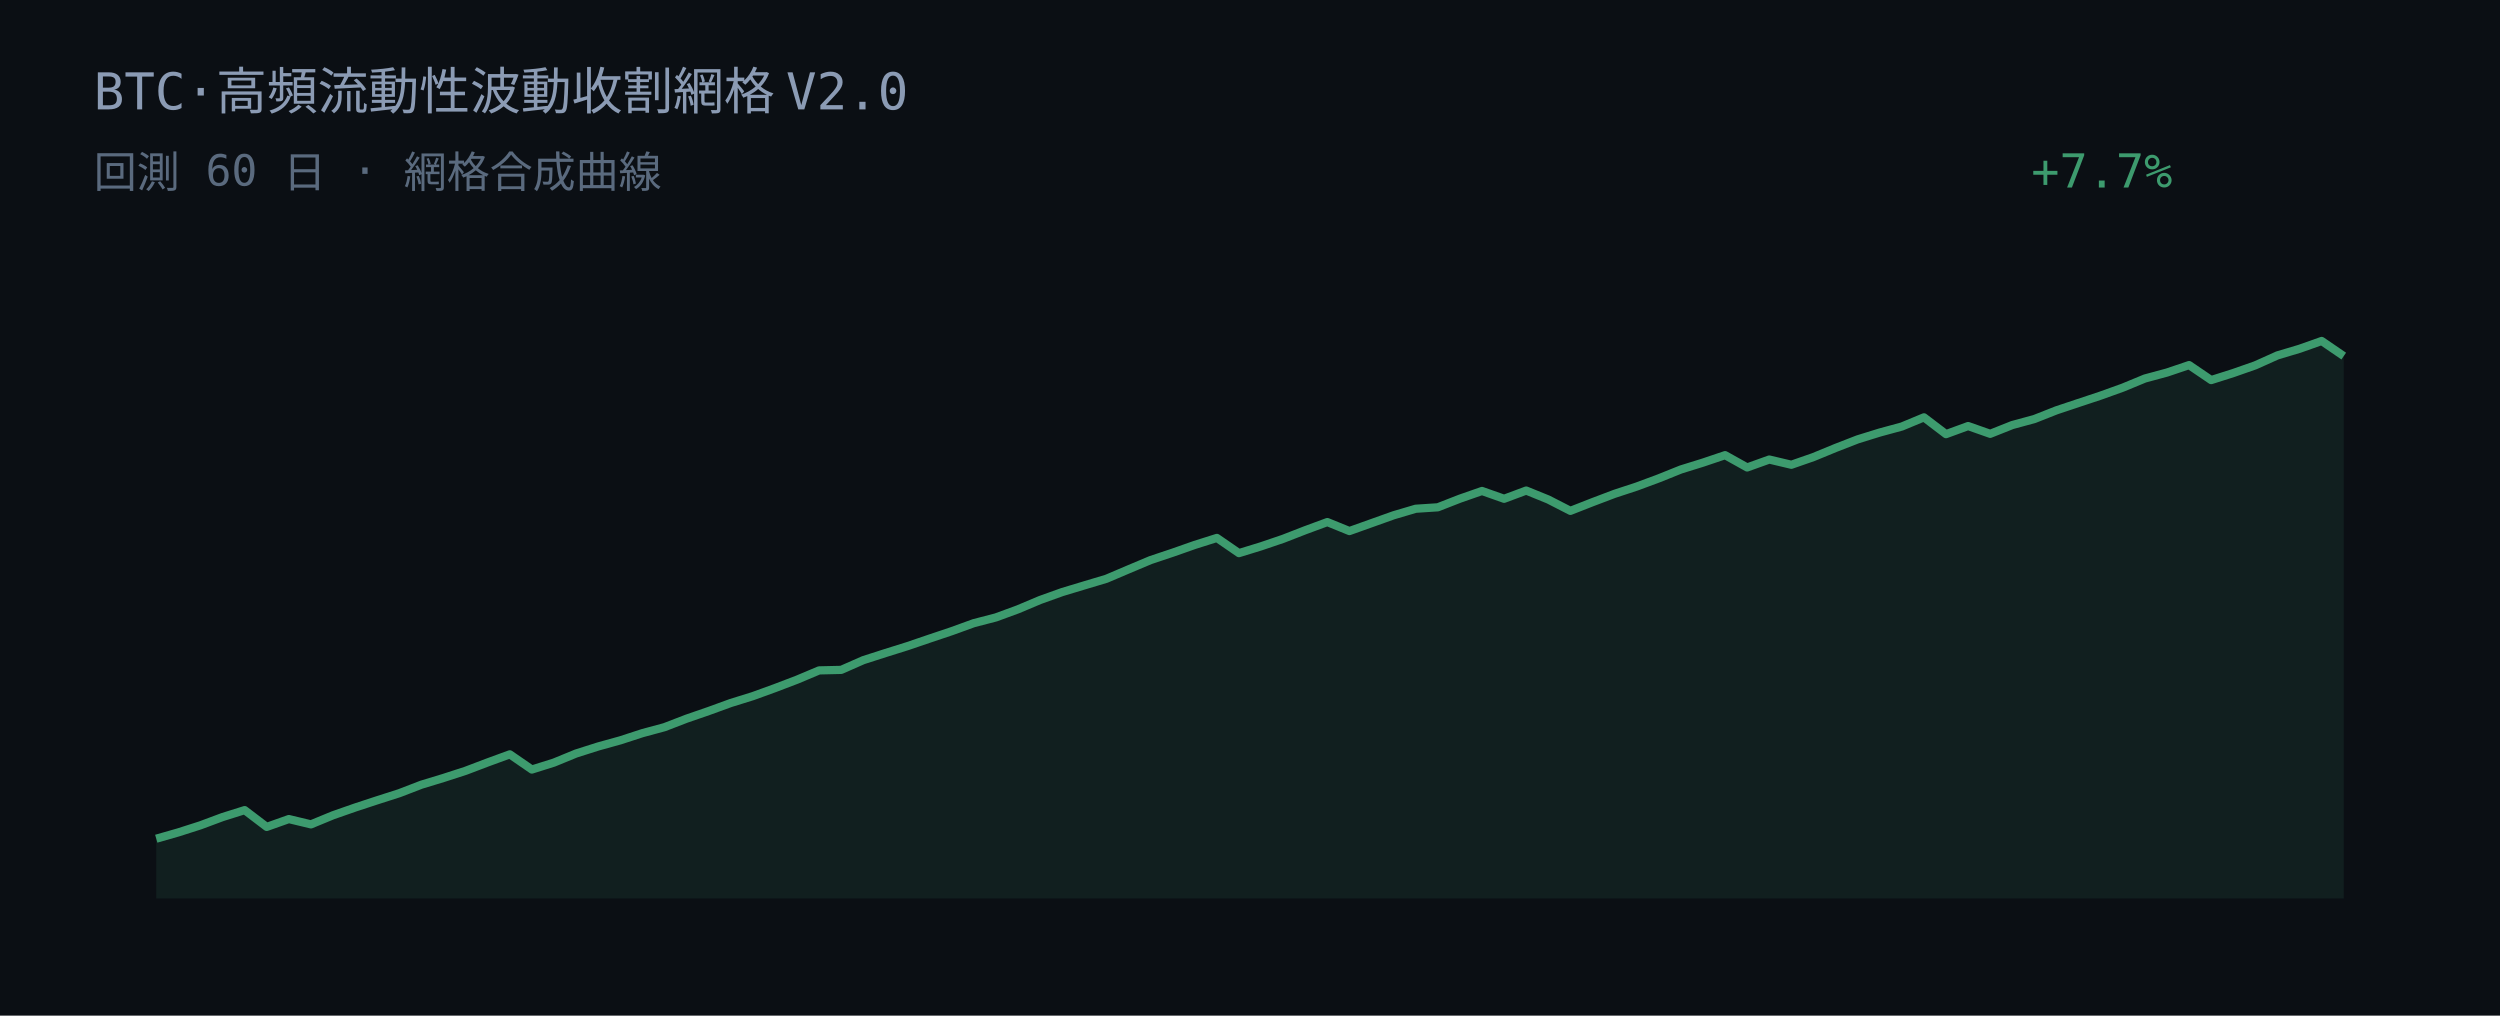
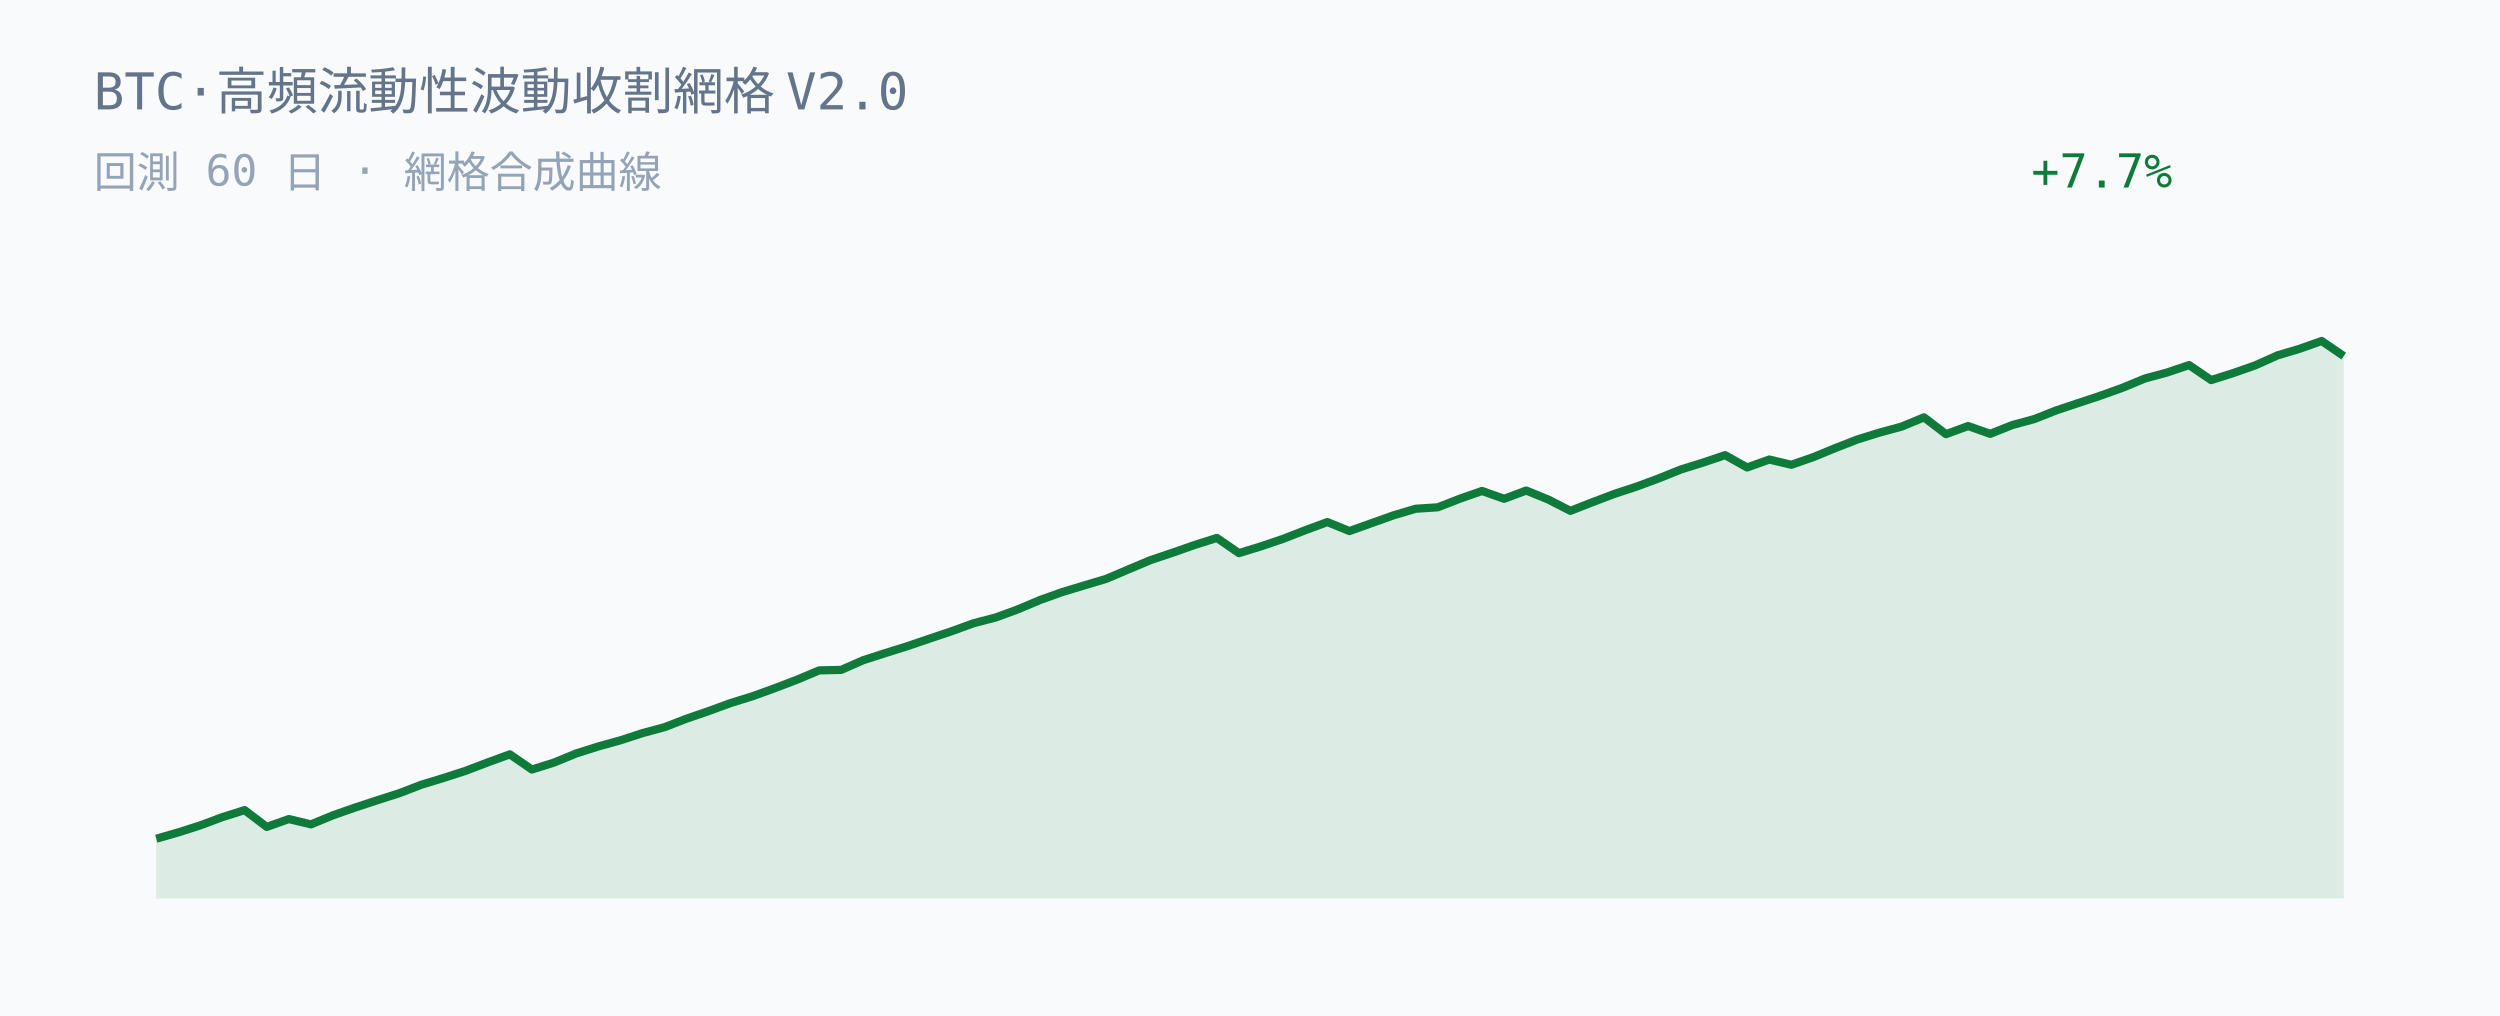
<svg xmlns="http://www.w3.org/2000/svg" width="640" height="260" viewBox="0 0 640 260">
-   <rect width="640" height="260" fill="#0b0f14" />
-   <text x="24" y="28" fill="#8b9bb4" font-family="JetBrains Mono, Consolas, monospace" font-size="13">BTC·高頻流動性波動收割網格 V2.0</text>
-   <text x="24" y="48" fill="#5a6a7e" font-family="JetBrains Mono, Consolas, monospace" font-size="11">回測 60 日 · 網格合成曲線</text>
-   <text x="520" y="48" fill="#3d9b6e" font-family="JetBrains Mono, Consolas, monospace" font-size="12">+7.7%</text>
-   <polygon points="40.00,230.00 40.00,214.71 45.66,213.09 51.31,211.28 56.97,209.17 62.63,207.39 68.28,211.69 73.94,209.68 79.60,211.04 85.25,208.71 90.91,206.73 96.57,204.87 102.22,203.06 107.88,200.88 113.54,199.16 119.19,197.33 124.85,195.18 130.51,193.11 136.16,197.00 141.82,195.22 147.47,192.90 153.13,191.10 158.79,189.53 164.44,187.69 170.10,186.16 175.76,183.98 181.41,182.03 187.07,179.97 192.73,178.21 198.38,176.16 204.04,174.00 209.70,171.62 215.35,171.49 221.01,169.00 226.67,167.18 232.32,165.41 237.98,163.48 243.64,161.58 249.29,159.53 254.95,158.06 260.61,155.98 266.26,153.60 271.92,151.57 277.58,149.86 283.23,148.17 288.89,145.76 294.55,143.38 300.20,141.49 305.86,139.50 311.52,137.71 317.17,141.60 322.83,139.86 328.48,137.94 334.14,135.74 339.80,133.65 345.45,135.95 351.11,133.93 356.77,131.91 362.42,130.24 368.08,129.87 373.74,127.66 379.39,125.69 385.05,127.69 390.71,125.58 396.36,127.88 402.02,130.78 407.68,128.56 413.33,126.42 418.99,124.56 424.65,122.46 430.30,120.19 435.96,118.43 441.62,116.52 447.27,119.67 452.93,117.64 458.59,118.98 464.24,117.01 469.90,114.68 475.56,112.48 481.21,110.73 486.87,109.19 492.53,106.84 498.18,111.14 503.84,109.07 509.49,111.06 515.15,108.81 520.81,107.27 526.46,105.04 532.12,103.15 537.78,101.27 543.43,99.24 549.09,96.90 554.75,95.37 560.40,93.46 566.06,97.30 571.72,95.50 577.37,93.52 583.03,90.98 588.69,89.29 594.34,87.29 600.00,91.16 600.00,230.00" fill="#3d9b6e" fill-opacity="0.12" />
-   <polyline points="40.00,214.71 45.66,213.09 51.31,211.28 56.97,209.17 62.63,207.39 68.28,211.69 73.94,209.68 79.60,211.04 85.25,208.71 90.91,206.73 96.57,204.87 102.22,203.06 107.88,200.88 113.54,199.16 119.19,197.33 124.85,195.18 130.51,193.11 136.16,197.00 141.82,195.22 147.47,192.90 153.13,191.10 158.79,189.53 164.44,187.69 170.10,186.16 175.76,183.98 181.41,182.03 187.07,179.97 192.73,178.21 198.38,176.16 204.04,174.00 209.70,171.62 215.35,171.49 221.01,169.00 226.67,167.18 232.32,165.41 237.98,163.48 243.64,161.58 249.29,159.53 254.95,158.06 260.61,155.98 266.26,153.60 271.92,151.57 277.58,149.86 283.23,148.17 288.89,145.76 294.55,143.38 300.20,141.49 305.86,139.50 311.52,137.71 317.17,141.60 322.83,139.86 328.48,137.94 334.14,135.74 339.80,133.65 345.45,135.95 351.11,133.93 356.77,131.91 362.42,130.24 368.08,129.87 373.74,127.66 379.39,125.69 385.05,127.69 390.71,125.58 396.36,127.88 402.02,130.78 407.68,128.56 413.33,126.42 418.99,124.56 424.65,122.46 430.30,120.19 435.96,118.43 441.62,116.52 447.27,119.67 452.93,117.64 458.59,118.98 464.24,117.01 469.90,114.68 475.56,112.48 481.21,110.73 486.87,109.19 492.53,106.84 498.18,111.14 503.84,109.07 509.49,111.06 515.15,108.81 520.81,107.27 526.46,105.04 532.12,103.15 537.78,101.27 543.43,99.24 549.09,96.90 554.75,95.37 560.40,93.46 566.06,97.30 571.72,95.50 577.37,93.52 583.03,90.98 588.69,89.29 594.34,87.29 600.00,91.16" fill="none" stroke="#3d9b6e" stroke-width="2.1" stroke-linejoin="round" />
+   <rect width="640" height="260" fill="#f8fafc" />
+   <text x="24" y="28" fill="#64748b" font-family="JetBrains Mono, Consolas, monospace" font-size="13">BTC·高頻流動性波動收割網格 V2.0</text>
+   <text x="24" y="48" fill="#94a3b8" font-family="JetBrains Mono, Consolas, monospace" font-size="11">回測 60 日 · 網格合成曲線</text>
+   <text x="520" y="48" fill="#0f7b3a" font-family="JetBrains Mono, Consolas, monospace" font-size="12">+7.7%</text>
+   <polygon points="40.00,230.00 40.00,214.71 45.66,213.09 51.31,211.28 56.97,209.17 62.63,207.39 68.28,211.69 73.94,209.68 79.60,211.04 85.25,208.71 90.91,206.73 96.57,204.87 102.22,203.06 107.88,200.88 113.54,199.16 119.19,197.33 124.85,195.18 130.51,193.11 136.16,197.00 141.82,195.22 147.47,192.90 153.13,191.10 158.79,189.53 164.44,187.69 170.10,186.16 175.76,183.98 181.41,182.03 187.07,179.97 192.73,178.21 198.38,176.16 204.04,174.00 209.70,171.62 215.35,171.49 221.01,169.00 226.67,167.18 232.32,165.41 237.98,163.48 243.64,161.58 249.29,159.53 254.95,158.06 260.61,155.98 266.26,153.60 271.92,151.57 277.58,149.86 283.23,148.17 288.89,145.76 294.55,143.38 300.20,141.49 305.86,139.50 311.52,137.71 317.17,141.60 322.83,139.86 328.48,137.94 334.14,135.74 339.80,133.65 345.45,135.95 351.11,133.93 356.77,131.91 362.42,130.24 368.08,129.87 373.74,127.66 379.39,125.69 385.05,127.69 390.71,125.58 396.36,127.88 402.02,130.78 407.68,128.56 413.33,126.42 418.99,124.56 424.65,122.46 430.30,120.19 435.96,118.43 441.62,116.52 447.27,119.67 452.93,117.64 458.59,118.98 464.24,117.01 469.90,114.68 475.56,112.48 481.21,110.73 486.87,109.19 492.53,106.84 498.18,111.14 503.84,109.07 509.49,111.06 515.15,108.81 520.81,107.27 526.46,105.04 532.12,103.15 537.78,101.27 543.43,99.24 549.09,96.90 554.75,95.37 560.40,93.46 566.06,97.30 571.72,95.50 577.37,93.52 583.03,90.98 588.69,89.29 594.34,87.29 600.00,91.16 600.00,230.00" fill="#0f7b3a" fill-opacity="0.12" />
+   <polyline points="40.00,214.71 45.66,213.09 51.31,211.28 56.97,209.17 62.63,207.39 68.28,211.69 73.94,209.68 79.60,211.04 85.25,208.71 90.91,206.73 96.57,204.87 102.22,203.06 107.88,200.88 113.54,199.16 119.19,197.33 124.85,195.18 130.51,193.11 136.16,197.00 141.82,195.22 147.47,192.90 153.13,191.10 158.79,189.53 164.44,187.69 170.10,186.16 175.76,183.98 181.41,182.03 187.07,179.97 192.73,178.21 198.38,176.16 204.04,174.00 209.70,171.62 215.35,171.49 221.01,169.00 226.67,167.18 232.32,165.41 237.98,163.48 243.64,161.58 249.29,159.53 254.95,158.06 260.61,155.98 266.26,153.60 271.92,151.57 277.58,149.86 283.23,148.17 288.89,145.76 294.55,143.38 300.20,141.49 305.86,139.50 311.52,137.71 317.17,141.60 322.83,139.86 328.48,137.94 334.14,135.74 339.80,133.65 345.45,135.95 351.11,133.93 356.77,131.91 362.42,130.24 368.08,129.87 373.74,127.66 379.39,125.69 385.05,127.69 390.71,125.58 396.36,127.88 402.02,130.78 407.68,128.56 413.33,126.42 418.99,124.56 424.65,122.46 430.30,120.19 435.96,118.43 441.62,116.52 447.27,119.67 452.93,117.64 458.59,118.98 464.24,117.01 469.90,114.68 475.56,112.48 481.21,110.73 486.87,109.19 492.53,106.84 498.18,111.14 503.84,109.07 509.49,111.06 515.15,108.81 520.81,107.27 526.46,105.04 532.12,103.15 537.78,101.27 543.43,99.24 549.09,96.90 554.75,95.37 560.40,93.46 566.06,97.30 571.72,95.50 577.37,93.52 583.03,90.98 588.69,89.29 594.34,87.29 600.00,91.16" fill="none" stroke="#0f7b3a" stroke-width="2.1" stroke-linejoin="round" />
</svg>
